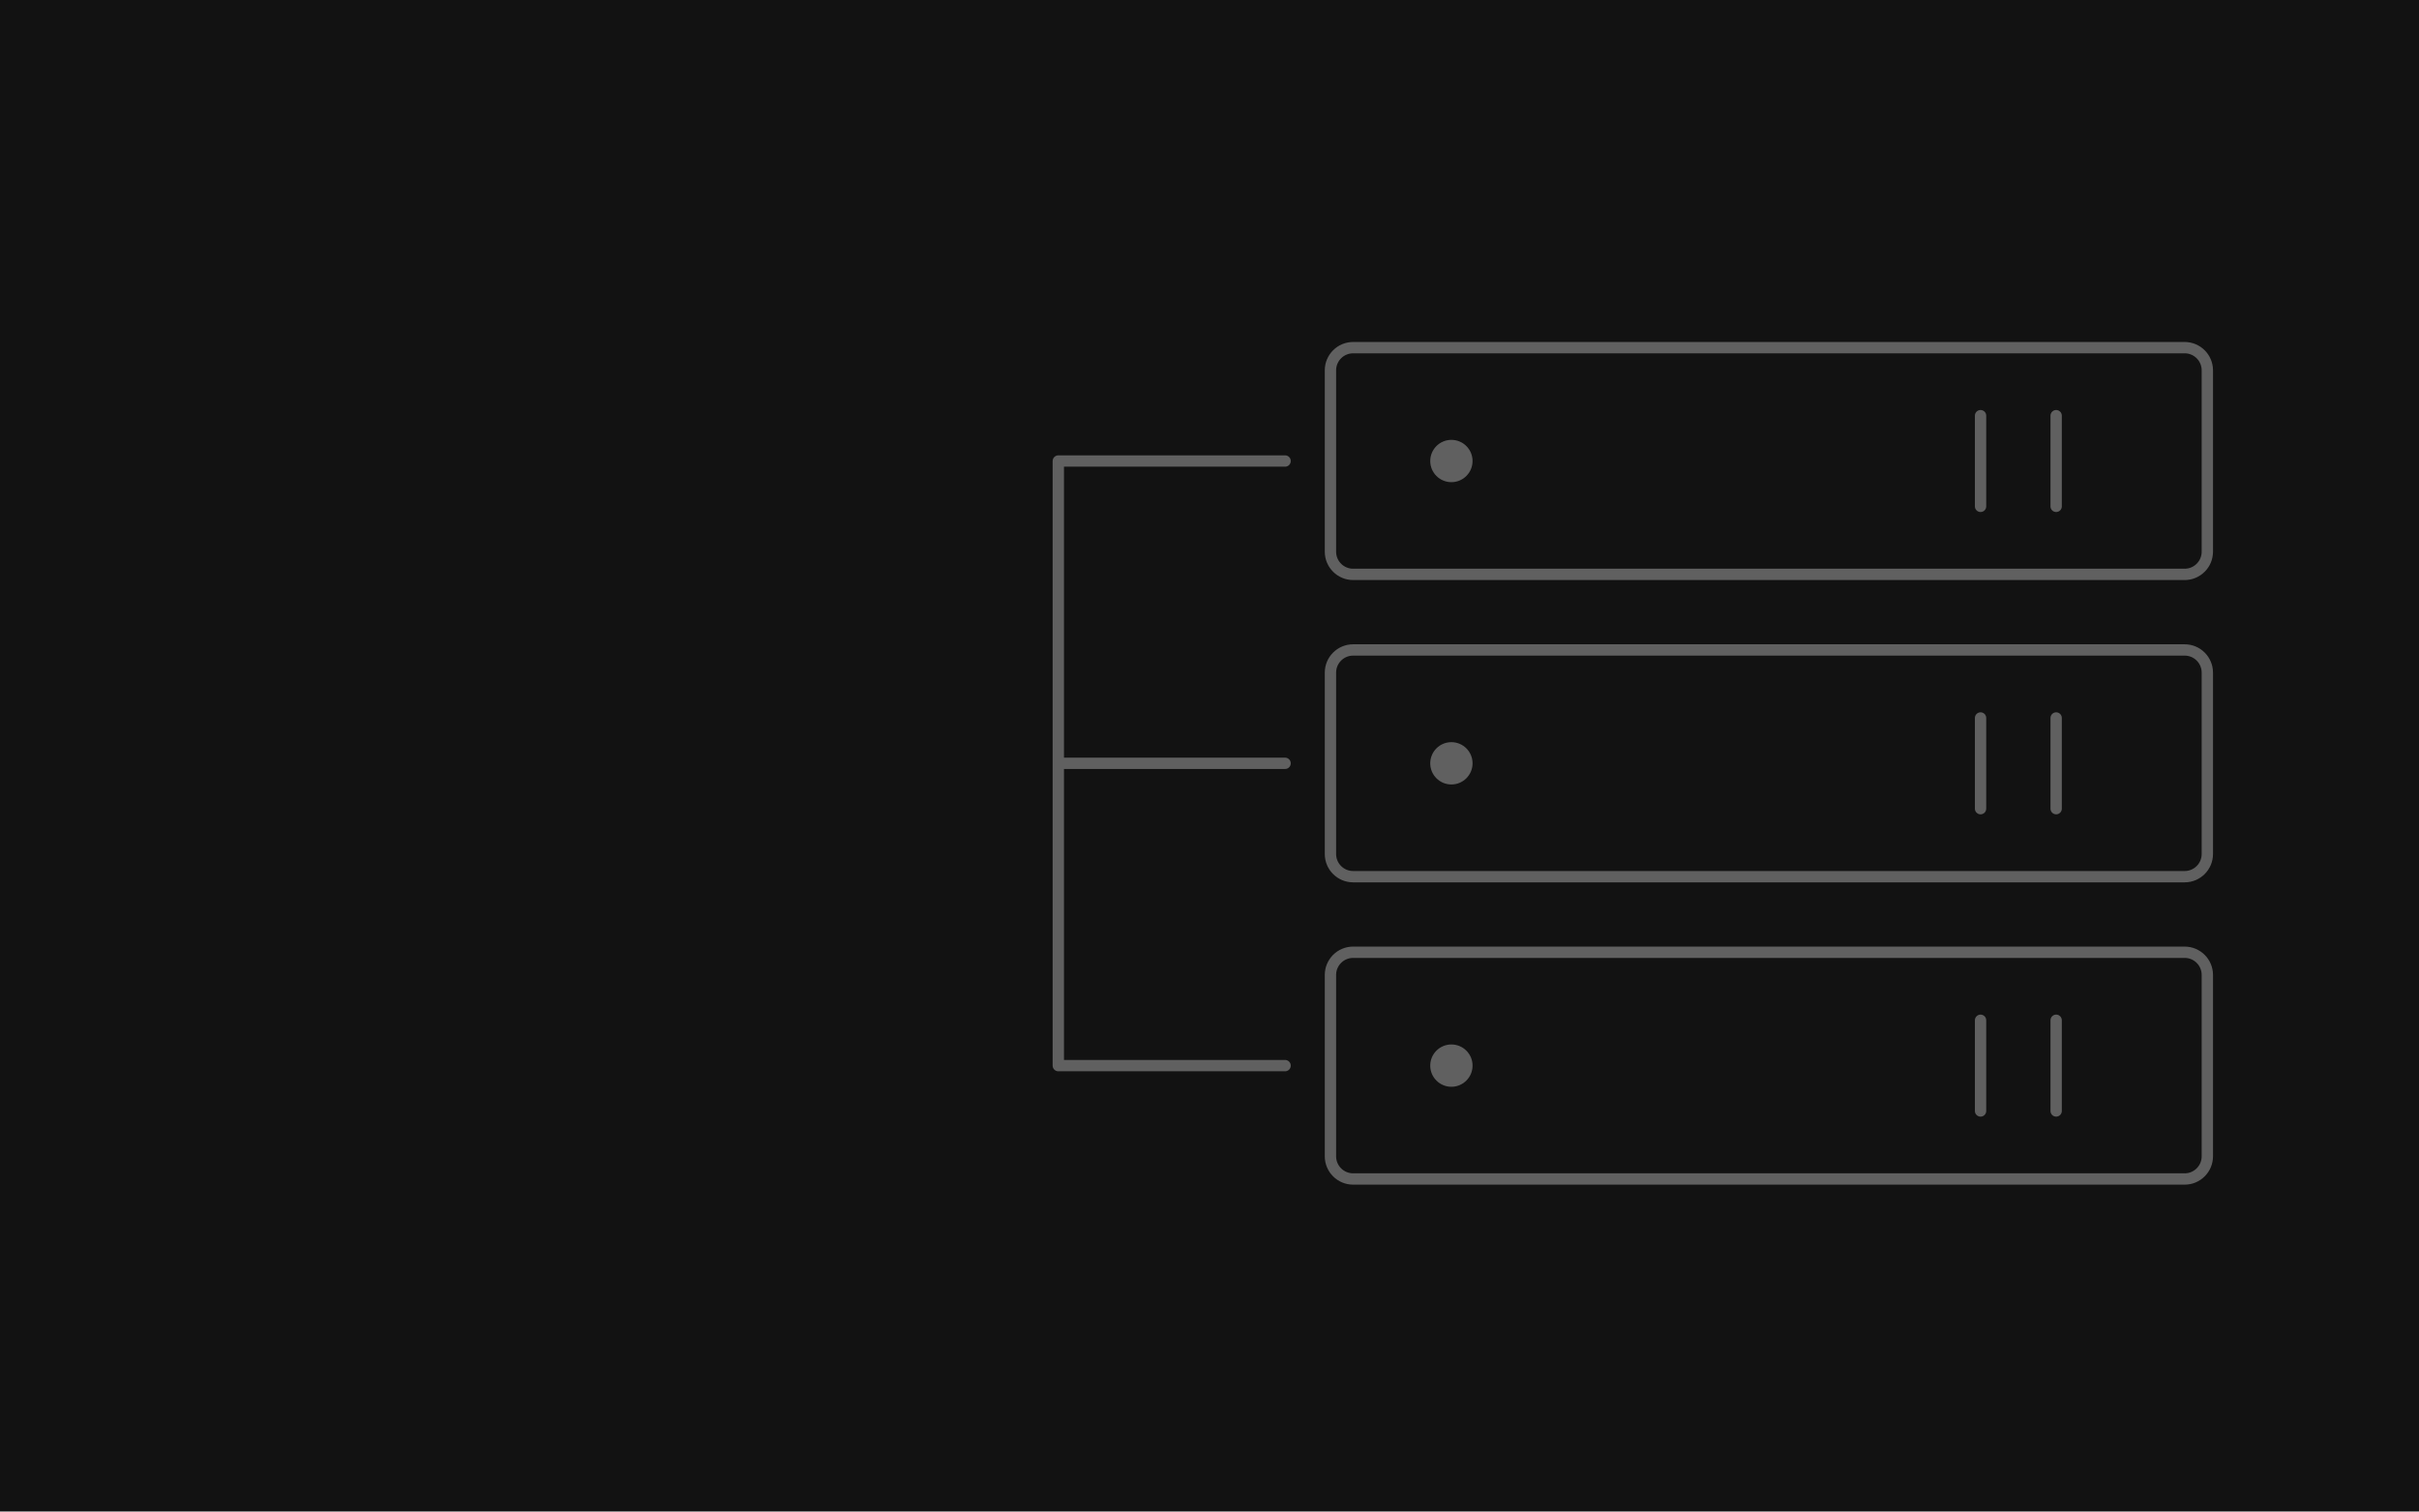
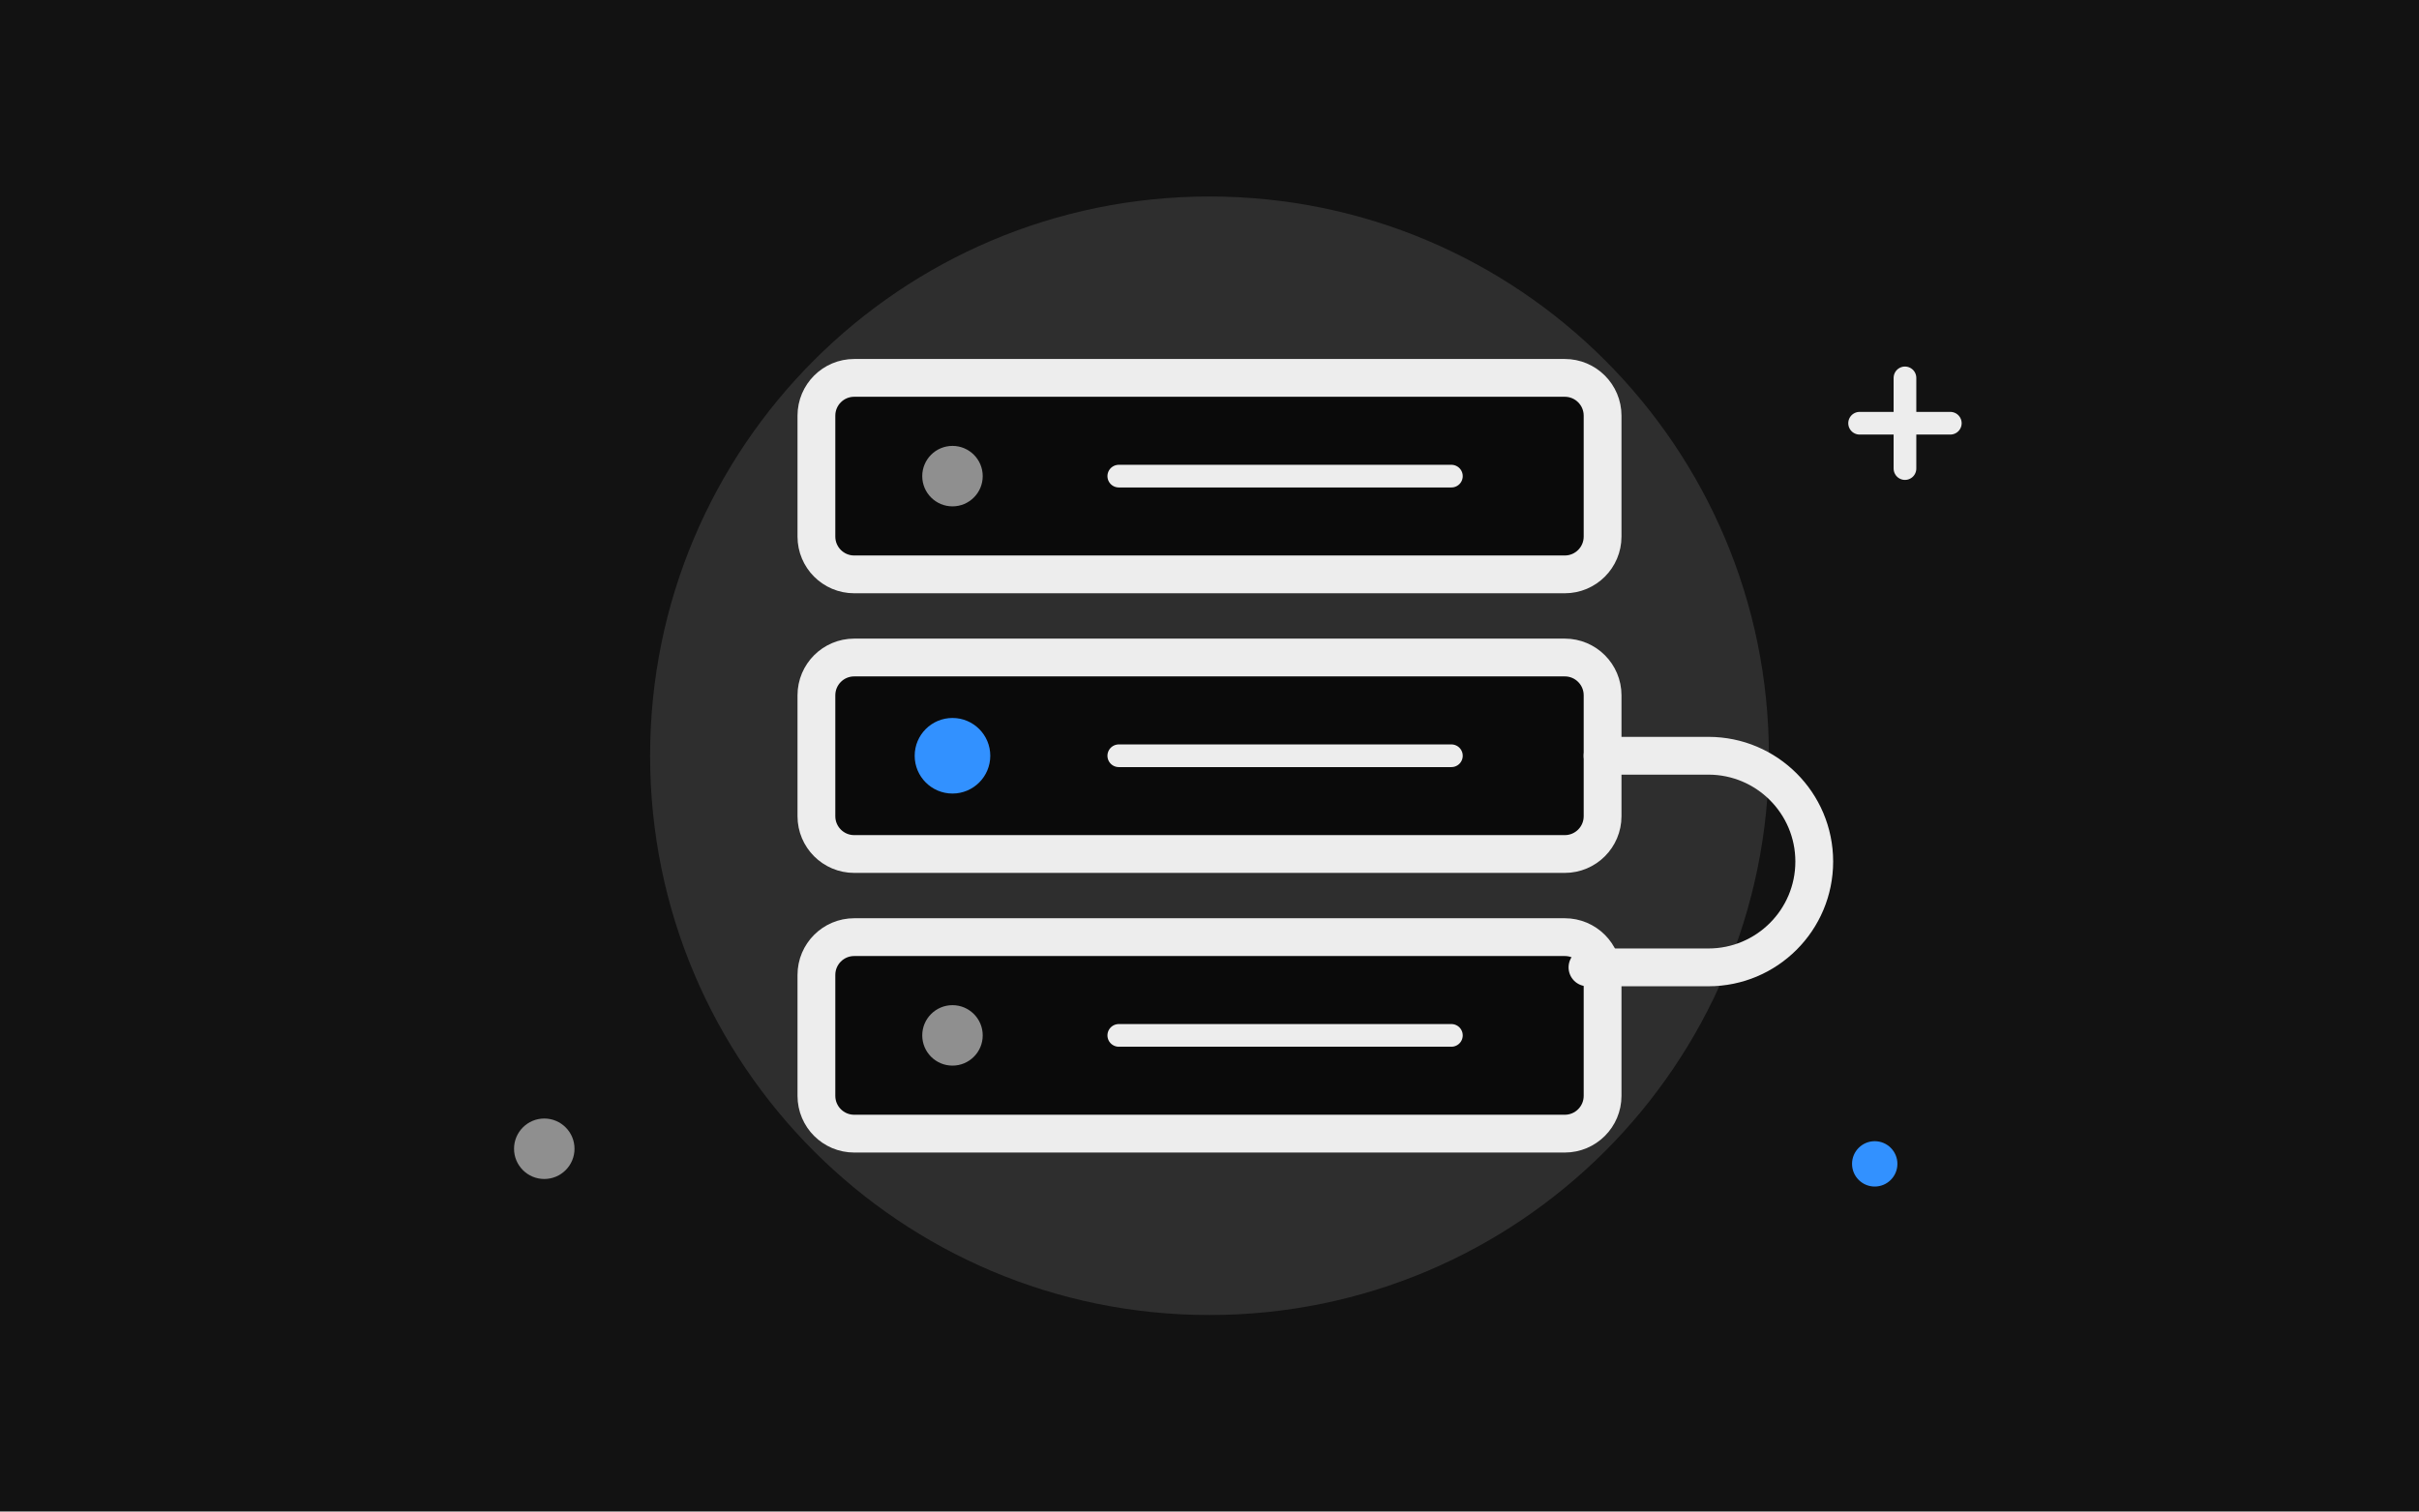
- <svg xmlns="http://www.w3.org/2000/svg" viewBox="0 0 320 200" width="800" height="500">
+ <svg xmlns="http://www.w3.org/2000/svg" viewBox="0 0 320 200" width="1600" height="1000">
+   <style>
+ .g{fill:#2e2e2e}
+ .o{fill:none;stroke:#ededed;stroke-width:5;stroke-linejoin:round;stroke-linecap:round}
+ .o3{fill:none;stroke:#ededed;stroke-width:3;stroke-linejoin:round;stroke-linecap:round}
+ .p{fill:#0a0a0a;stroke:#ededed;stroke-width:5;stroke-linejoin:round;stroke-linecap:round}
+ .s{fill:#454545;stroke:#ededed;stroke-width:5;stroke-linejoin:round;stroke-linecap:round}
+ .b{fill:#3291ff;stroke:#ededed;stroke-width:5;stroke-linejoin:round;stroke-linecap:round}
+ .bl{fill:#3291ff}
+ .d{fill:#8f8f8f}
+ .plus{fill:none;stroke:#ededed;stroke-width:3;stroke-linecap:round}
+ .chk{fill:none;stroke:#3291ff;stroke-width:8;stroke-linecap:round;stroke-linejoin:round}
+ </style>
  <rect width="320" height="200" fill="#121212" />
-   <g fill="none" stroke-linecap="round" stroke-linejoin="round" opacity=".62">
-     <g stroke="#8f8f8f" stroke-width="1.5">
-       <rect x="176" y="46" width="116" height="30" rx="3" />
-       <rect x="176" y="86" width="116" height="30" rx="3" />
-       <rect x="176" y="126" width="116" height="30" rx="3" />
-       <path d="M140 61h30M140 101h30M140 141h30M140 61v80" />
-       <path d="M262 55v12M272 55v12M262 95v12M272 95v12M262 135v12M272 135v12" />
-     </g>
-     <g fill="#8f8f8f">
-       <circle cx="192" cy="61" r="2.8" />
-       <circle cx="192" cy="101" r="2.8" />
-       <circle cx="192" cy="141" r="2.8" />
-     </g>
-   </g>
+   <circle class="g" cx="160" cy="100" r="74" />
+   <rect class="p" x="108" y="50" width="104" height="26" rx="5" />
+   <rect class="p" x="108" y="87" width="104" height="26" rx="5" />
+   <rect class="p" x="108" y="124" width="104" height="26" rx="5" />
+   <circle class="d" cx="126" cy="63" r="4" />
+   <circle class="bl" cx="126" cy="100" r="5" />
+   <circle class="d" cx="126" cy="137" r="4" />
+   <path class="o3" d="M148 63h44M148 100h44M148 137h44" />
+   <path class="o" d="M212 100h14a14 14 0 0 1 0 28h-16" />
+   <path class="plus" d="M252 50v12M246 56h12" />
+   <circle class="d" cx="72" cy="152" r="4" />
+   <circle class="bl" cx="248" cy="154" r="3" />
</svg>
